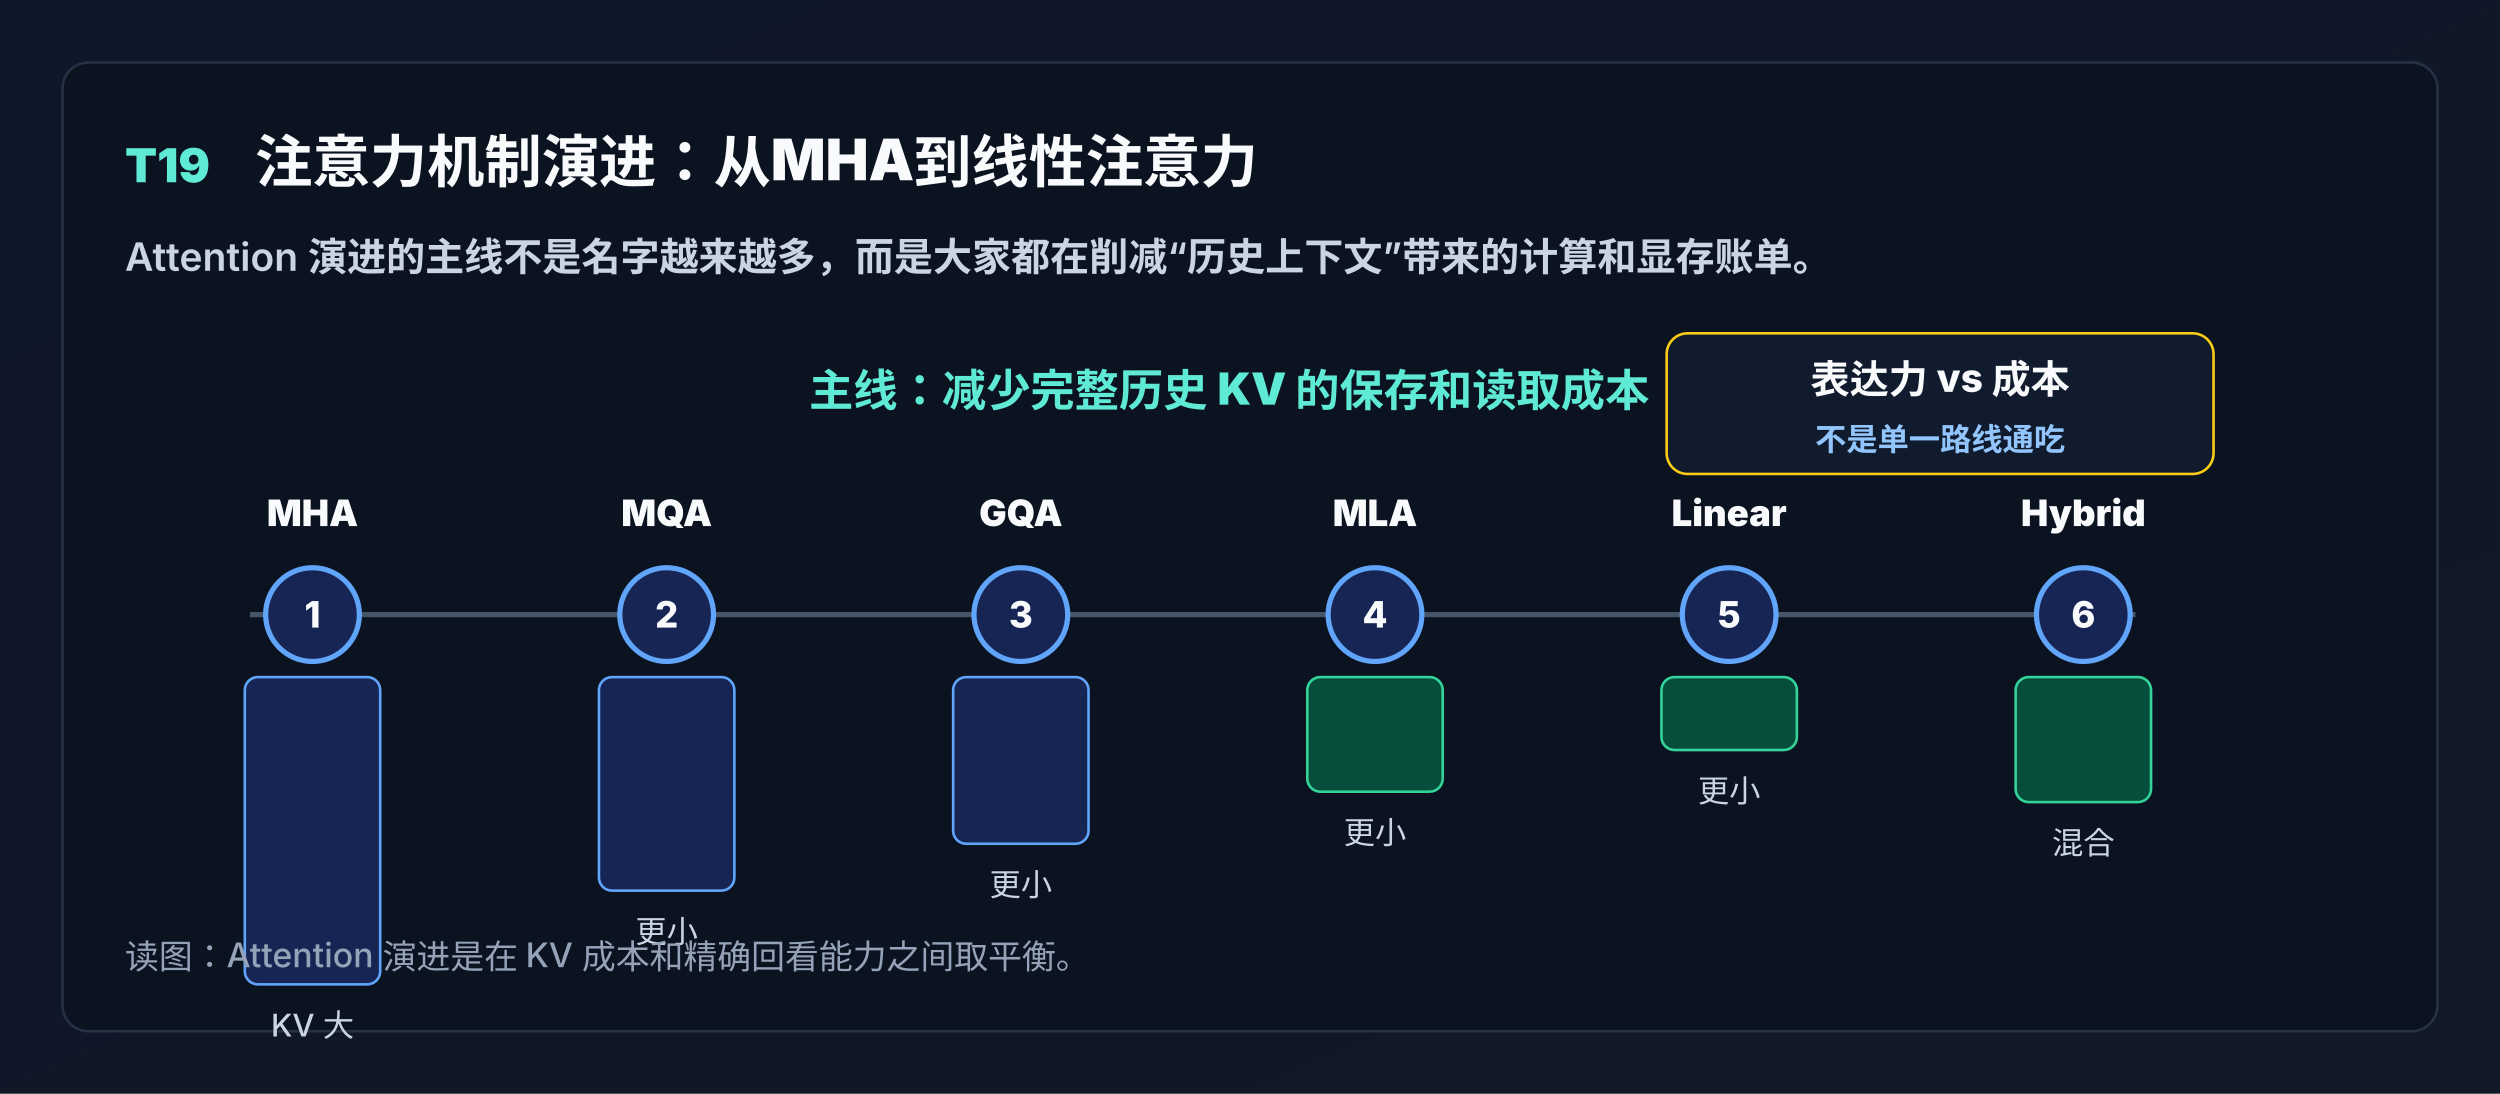
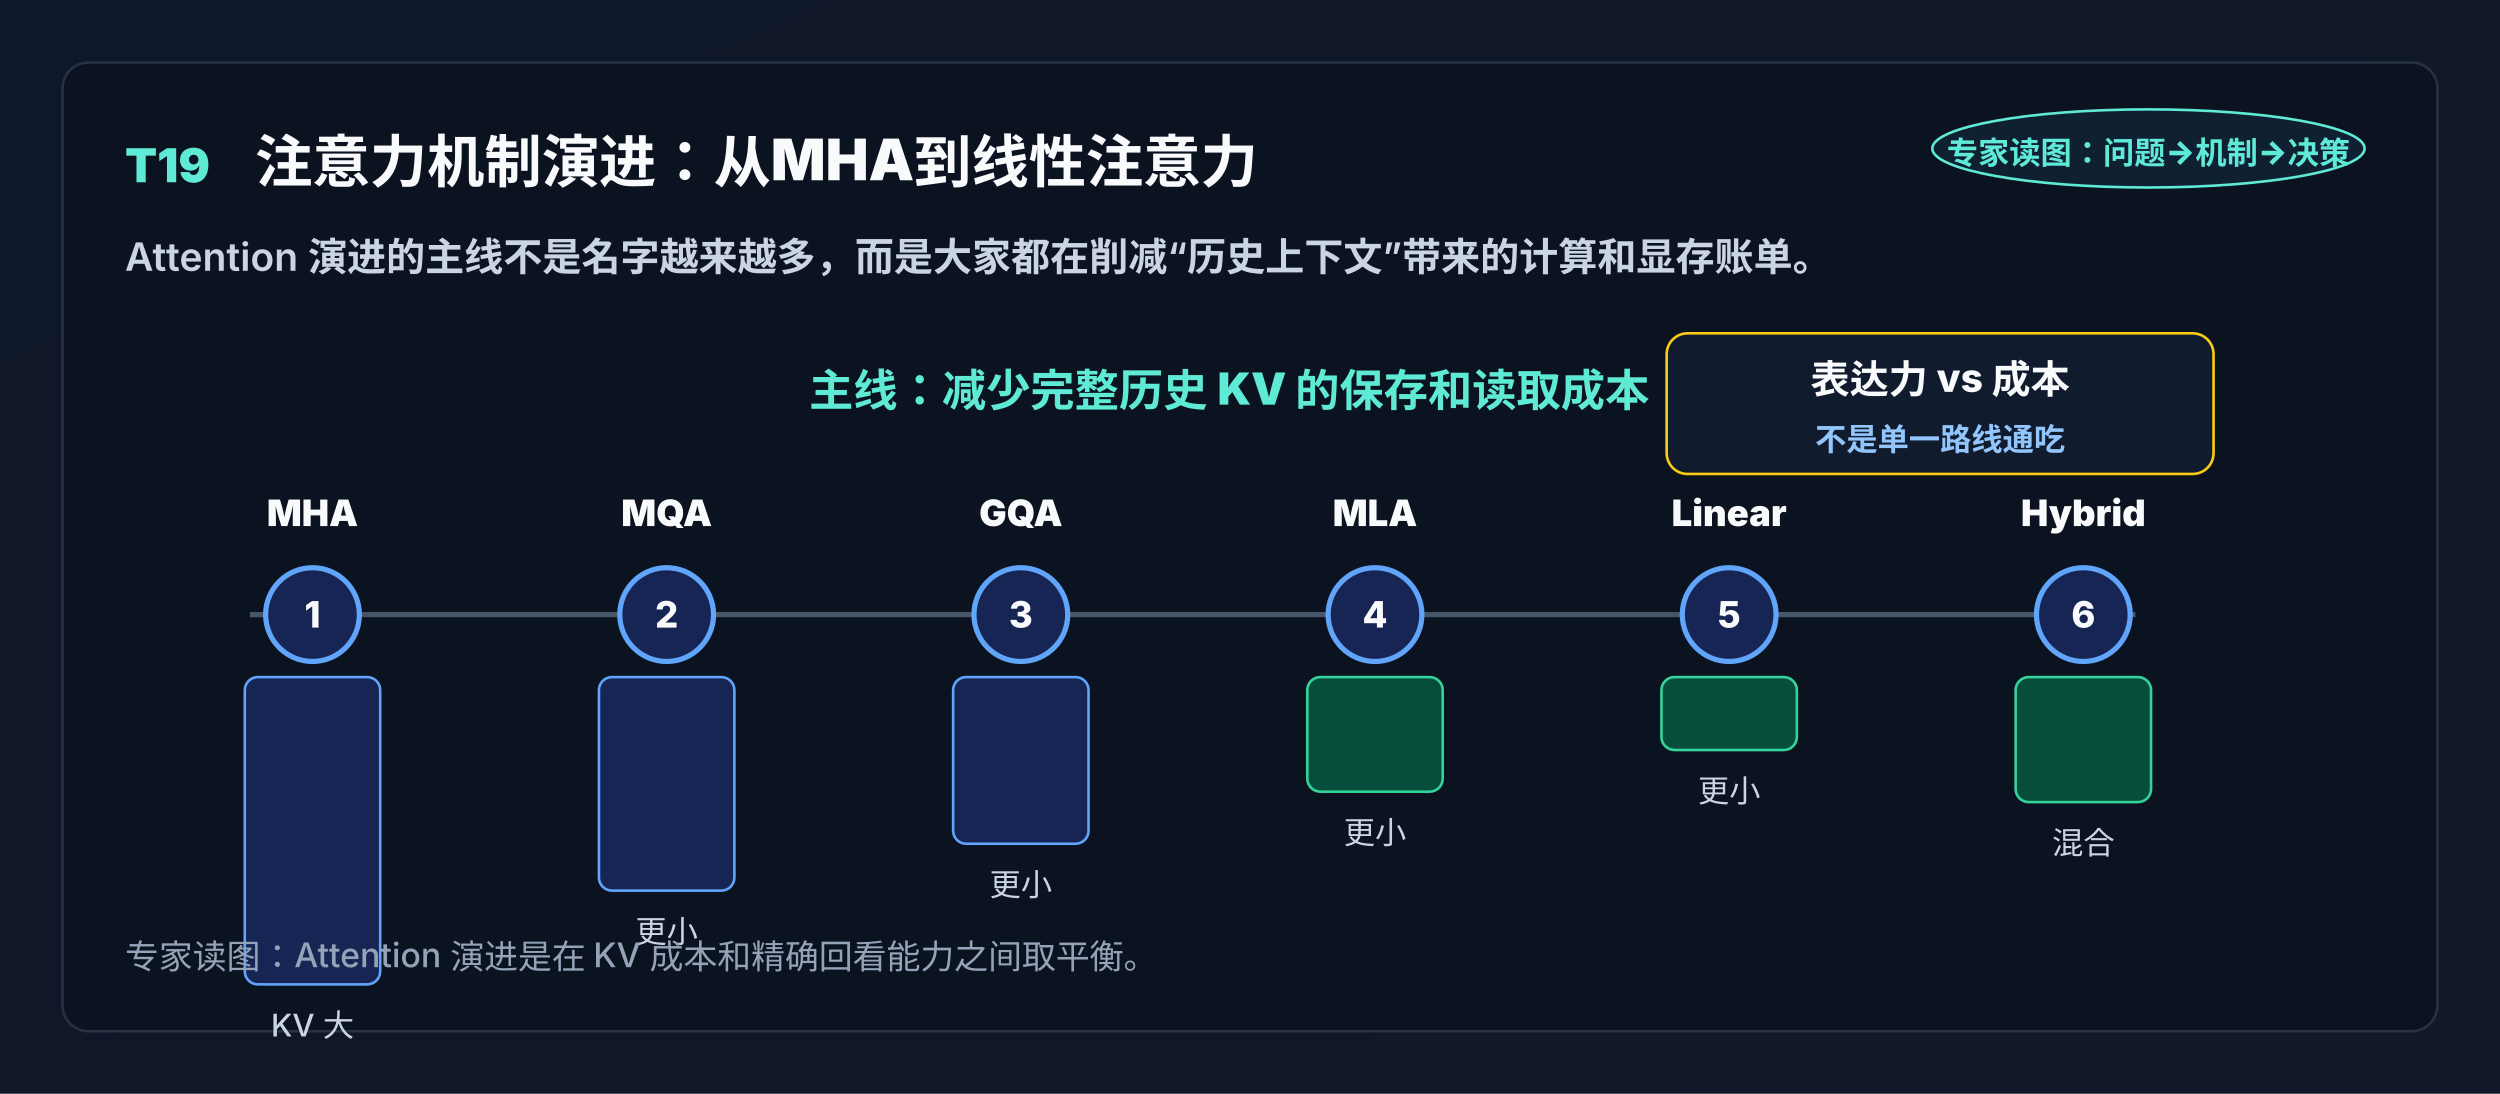
<svg xmlns="http://www.w3.org/2000/svg" width="960" height="420" viewBox="0 0 960 420" role="img" aria-labelledby="title desc">
  <defs>
    <marker id="arrow" markerWidth="12" markerHeight="12" refX="10" refY="6" orient="auto">
      <path d="M2,2 L10,6 L2,10 Z" fill="#38bdf8" />
    </marker>
    <linearGradient id="bg" x1="0" y1="0" x2="1" y2="1">
      <stop offset="0" stop-color="#0f172a" />
      <stop offset="1" stop-color="#111827" />
    </linearGradient>
  </defs>
  <rect width="960" height="420" fill="url(#bg)" />
  <rect x="24" y="24" width="912" height="372" rx="10" fill="#0b1220" stroke="#263143" />
  <text x="48" y="70" text-anchor="start" fill="#5eead4" font-size="18" font-weight="900" font-family="Inter, Microsoft YaHei, Segoe UI, sans-serif">T19</text>
  <text x="98" y="70" text-anchor="start" fill="#f8fafc" font-size="22" font-weight="900" font-family="Inter, Microsoft YaHei, Segoe UI, sans-serif">注意力机制演进：从MHA到线性注意力</text>
  <text x="48" y="104" text-anchor="start" fill="#cbd5e1" font-size="15" font-weight="600" font-family="Inter, Microsoft YaHei, Segoe UI, sans-serif">Attention 演进的主线不是名字越来越多，而是大家都在削减“历史上下文”带来的计算和显存账单。</text>
+   <rect x="742" y="42" width="166" height="30" rx="999" fill="#102033" stroke="#5eead4" opacity="1" />
+   <text x="825" y="63" text-anchor="middle" fill="#5eead4" font-size="12" font-weight="900" font-family="Inter, Microsoft YaHei, Segoe UI, sans-serif">专家读图：问题→机制→决策</text>
  <path d="M 96 236 L 820 236" stroke="#475569" stroke-width="2" fill="none" />
  <circle cx="120" cy="236" r="18" fill="#172554" stroke="#60a5fa" stroke-width="2" />
  <text x="120" y="241" text-anchor="middle" fill="#f8fafc" font-size="14" font-weight="800" font-family="Inter, Microsoft YaHei, Segoe UI, sans-serif">1</text>
  <text x="120" y="202" text-anchor="middle" fill="#f8fafc" font-size="14" font-weight="900" font-family="Inter, Microsoft YaHei, Segoe UI, sans-serif">MHA</text>
  <rect x="94" y="260" width="52" height="118" rx="5" fill="#172554" stroke="#60a5fa" opacity="1" />
  <text x="120" y="398" text-anchor="middle" fill="#cbd5e1" font-size="12" font-weight="500" font-family="Inter, Microsoft YaHei, Segoe UI, sans-serif">KV 大</text>
  <circle cx="256" cy="236" r="18" fill="#172554" stroke="#60a5fa" stroke-width="2" />
  <text x="256" y="241" text-anchor="middle" fill="#f8fafc" font-size="14" font-weight="800" font-family="Inter, Microsoft YaHei, Segoe UI, sans-serif">2</text>
  <text x="256" y="202" text-anchor="middle" fill="#f8fafc" font-size="14" font-weight="900" font-family="Inter, Microsoft YaHei, Segoe UI, sans-serif">MQA</text>
  <rect x="230" y="260" width="52" height="82" rx="5" fill="#172554" stroke="#60a5fa" opacity="1" />
  <text x="256" y="362" text-anchor="middle" fill="#cbd5e1" font-size="12" font-weight="500" font-family="Inter, Microsoft YaHei, Segoe UI, sans-serif">更小</text>
  <circle cx="392" cy="236" r="18" fill="#172554" stroke="#60a5fa" stroke-width="2" />
  <text x="392" y="241" text-anchor="middle" fill="#f8fafc" font-size="14" font-weight="800" font-family="Inter, Microsoft YaHei, Segoe UI, sans-serif">3</text>
  <text x="392" y="202" text-anchor="middle" fill="#f8fafc" font-size="14" font-weight="900" font-family="Inter, Microsoft YaHei, Segoe UI, sans-serif">GQA</text>
  <rect x="366" y="260" width="52" height="64" rx="5" fill="#172554" stroke="#60a5fa" opacity="1" />
  <text x="392" y="344" text-anchor="middle" fill="#cbd5e1" font-size="12" font-weight="500" font-family="Inter, Microsoft YaHei, Segoe UI, sans-serif">更小</text>
  <circle cx="528" cy="236" r="18" fill="#172554" stroke="#60a5fa" stroke-width="2" />
  <text x="528" y="241" text-anchor="middle" fill="#f8fafc" font-size="14" font-weight="800" font-family="Inter, Microsoft YaHei, Segoe UI, sans-serif">4</text>
  <text x="528" y="202" text-anchor="middle" fill="#f8fafc" font-size="14" font-weight="900" font-family="Inter, Microsoft YaHei, Segoe UI, sans-serif">MLA</text>
  <rect x="502" y="260" width="52" height="44" rx="5" fill="#064e3b" stroke="#34d399" opacity="1" />
  <text x="528" y="324" text-anchor="middle" fill="#cbd5e1" font-size="12" font-weight="500" font-family="Inter, Microsoft YaHei, Segoe UI, sans-serif">更小</text>
  <circle cx="664" cy="236" r="18" fill="#172554" stroke="#60a5fa" stroke-width="2" />
  <text x="664" y="241" text-anchor="middle" fill="#f8fafc" font-size="14" font-weight="800" font-family="Inter, Microsoft YaHei, Segoe UI, sans-serif">5</text>
  <text x="664" y="202" text-anchor="middle" fill="#f8fafc" font-size="14" font-weight="900" font-family="Inter, Microsoft YaHei, Segoe UI, sans-serif">Linear</text>
  <rect x="638" y="260" width="52" height="28" rx="5" fill="#064e3b" stroke="#34d399" opacity="1" />
  <text x="664" y="308" text-anchor="middle" fill="#cbd5e1" font-size="12" font-weight="500" font-family="Inter, Microsoft YaHei, Segoe UI, sans-serif">更小</text>
  <circle cx="800" cy="236" r="18" fill="#172554" stroke="#60a5fa" stroke-width="2" />
  <text x="800" y="241" text-anchor="middle" fill="#f8fafc" font-size="14" font-weight="800" font-family="Inter, Microsoft YaHei, Segoe UI, sans-serif">6</text>
  <text x="800" y="202" text-anchor="middle" fill="#f8fafc" font-size="14" font-weight="900" font-family="Inter, Microsoft YaHei, Segoe UI, sans-serif">Hybrid</text>
  <rect x="774" y="260" width="52" height="48" rx="5" fill="#064e3b" stroke="#34d399" opacity="1" />
  <text x="800" y="328" text-anchor="middle" fill="#cbd5e1" font-size="12" font-weight="500" font-family="Inter, Microsoft YaHei, Segoe UI, sans-serif">混合</text>
  <text x="472" y="156" text-anchor="middle" fill="#5eead4" font-size="17" font-weight="900" font-family="Inter, Microsoft YaHei, Segoe UI, sans-serif">主线：减少完整历史 KV 的保存和读取成本</text>
  <rect x="640" y="128" width="210" height="54" rx="8" fill="#101b2d" stroke="#facc15" opacity="1" />
  <text x="745" y="151" text-anchor="middle" fill="#f8fafc" font-size="15" font-weight="800" font-family="Inter, Microsoft YaHei, Segoe UI, sans-serif">表达力 vs 成本</text>
  <text x="745" y="173" text-anchor="middle" fill="#93c5fd" font-size="12" font-weight="600" font-family="Inter, Microsoft YaHei, Segoe UI, sans-serif">不是单一路线通吃</text>
-   <text x="48" y="372" text-anchor="start" fill="#94a3b8" font-size="13" font-weight="500" font-family="Inter, Microsoft YaHei, Segoe UI, sans-serif">读图：Attention 演进是在 KV 成本和精确回看能力之间取平衡。</text>
+   <text x="48" y="372" text-anchor="start" fill="#94a3b8" font-size="13" font-weight="500" font-family="Inter, Microsoft YaHei, Segoe UI, sans-serif">专家读图：Attention 演进是在 KV 成本和精确回看能力之间取平衡。</text>
</svg>
